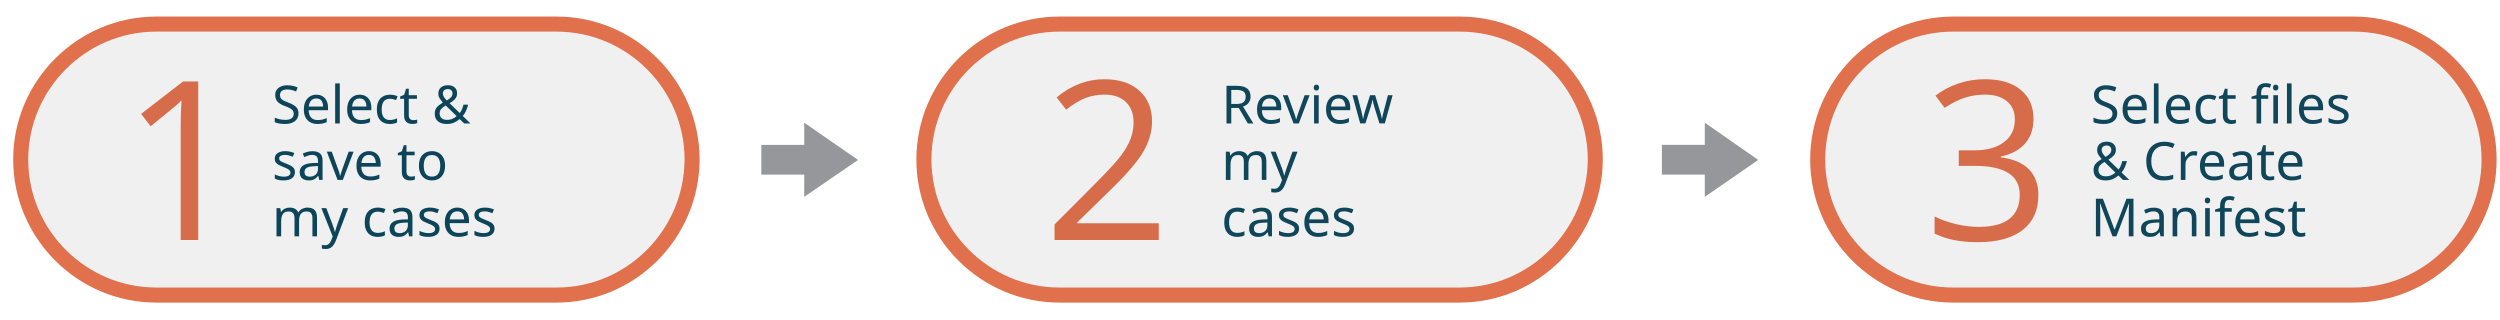
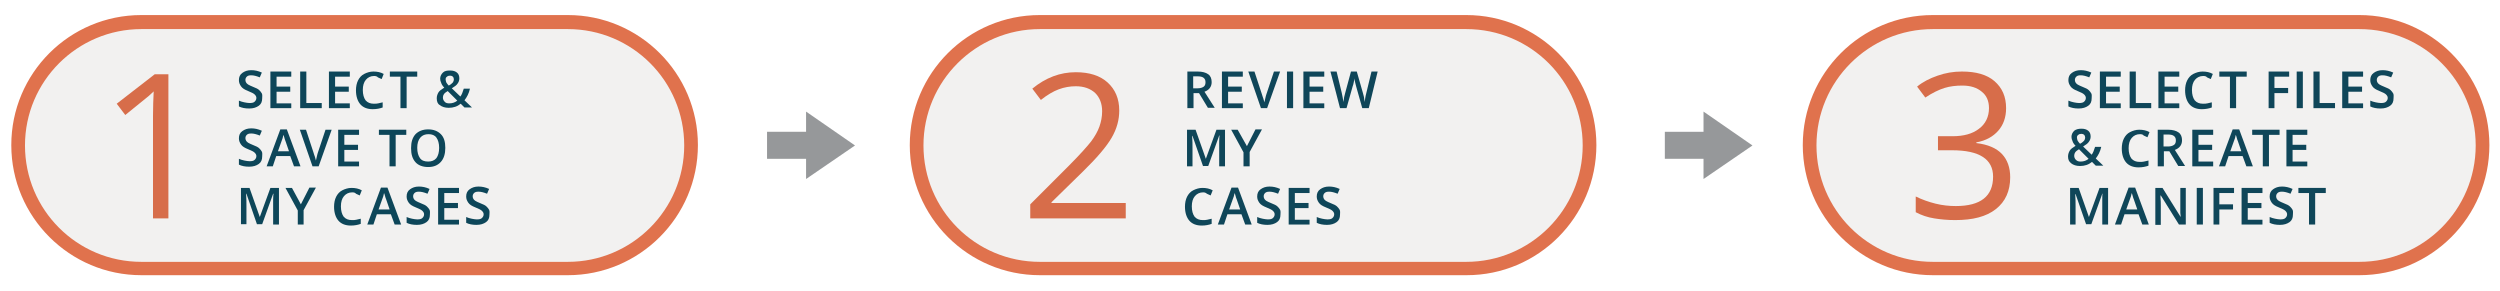
- <svg xmlns="http://www.w3.org/2000/svg" version="1.1" id="Layer_1" x="0px" y="0px" viewBox="0 0 664.3 84.9" style="enable-background:new 0 0 664.3 84.9;" xml:space="preserve">
+ <svg xmlns="http://www.w3.org/2000/svg" version="1.1" id="Layer_1" x="0px" y="0px" viewBox="0 0 730.4 84.9" style="enable-background:new 0 0 730.4 84.9;" xml:space="preserve">
  <style type="text/css">
- 	.st0{fill:#F1F0F0;stroke:#E0714C;stroke-width:4;stroke-miterlimit:10;}
- 	.st1{fill:none;}
- 	.st2{fill:#D66C49;}
- 	.st3{font-family:'OpenSans';}
- 	.st4{font-size:59px;}
- 	.st5{fill:#0C4559;}
- 	.st6{font-family:'OpenSans-Semibold';}
- 	.st7{font-size:14px;}
- 	.st8{fill:#95979A;}
- 	.st9{fill:#0F4659;}
+ 	.st0{fill:#F2F1F0;}
+ 	.st1{fill:#E0724D;}
+ 	.st2{fill:#D76D4A;}
+ 	.st3{fill:#0D4659;}
+ 	.st4{fill:#96989A;}
+ 	.st5{fill:#0F4659;}
</style>
  <g>
-     <path class="st0" d="M147.9,78.4H41.5c-19.8,0-36-16.2-36-36v0c0-19.8,16.2-36,36-36h106.4c19.8,0,36,16.2,36,36v0   C183.8,62.2,167.7,78.4,147.9,78.4z" />
-     <rect x="32.1" y="18.9" class="st1" width="47.4" height="49.9" />
-     <text transform="matrix(1 0 0 1 32.0773 63.7713)" class="st2 st3 st4">1</text>
-     <rect x="72.3" y="22.2" class="st1" width="80.7" height="56.2" />
-     <text transform="matrix(1 0 0 1 72.2868 32.8039)">
-       <tspan x="0" y="0" class="st5 st6 st7">Select &amp; </tspan>
-       <tspan x="0" y="15" class="st5 st6 st7">save to </tspan>
-       <tspan x="0" y="30" class="st5 st6 st7">my cases</tspan>
-     </text>
-   </g>
-   <polygon class="st8" points="228,42.5 213.7,32.6 213.7,52.3 " />
-   <rect x="202.3" y="38.5" class="st8" width="12.4" height="7.9" />
-   <g>
-     <path class="st0" d="M387.9,78.4H281.5c-19.8,0-36-16.2-36-36v0c0-19.8,16.2-36,36-36h106.4c19.8,0,36,16.2,36,36v0   C423.8,62.2,407.6,78.4,387.9,78.4z" />
-     <rect x="277.3" y="18.9" class="st1" width="47.4" height="49.9" />
-     <text transform="matrix(1 0 0 1 277.3379 63.7713)" class="st2 st3 st4">2</text>
-     <rect x="324.5" y="22.2" class="st1" width="80.7" height="56.2" />
-     <text transform="matrix(1 0 0 1 324.5468 32.8039)">
-       <tspan x="0" y="0" class="st9 st6 st7">Review </tspan>
-       <tspan x="0" y="15" class="st9 st6 st7">my </tspan>
-       <tspan x="0" y="30" class="st9 st6 st7">cases</tspan>
-     </text>
-   </g>
-   <polygon class="st8" points="467.2,42.5 453,32.6 453,38.5 441.6,38.5 441.6,46.4 453,46.4 453,52.3 " />
-   <g>
-     <path class="st0" d="M625.4,78.4H519c-19.8,0-36-16.2-36-36v0c0-19.8,16.2-36,36-36h106.4c19.8,0,36,16.2,36,36v0   C661.4,62.2,645.2,78.4,625.4,78.4z" />
-     <rect x="511.4" y="18.9" class="st1" width="47.4" height="49.9" />
-     <text transform="matrix(1 0 0 1 511.3551 63.7713)" class="st2 st3 st4">3</text>
-     <rect x="555.6" y="22.2" class="st1" width="92" height="56.2" />
-     <text transform="matrix(1 0 0 1 555.5641 32.8039)">
-       <tspan x="0" y="0" class="st9 st6 st7">Select files </tspan>
-       <tspan x="0" y="15" class="st9 st6 st7">&amp; Create </tspan>
-       <tspan x="0" y="30" class="st9 st6 st7">Manifest</tspan>
-     </text>
+     <path class="st0" d="M165.9,78.4H41.3c-19.8,0-36-16.2-36-36v0c0-19.8,16.2-36,36-36h124.6c19.8,0,36,16.2,36,36v0   C201.9,62.2,185.7,78.4,165.9,78.4z" />
+     <path class="st1" d="M165.9,80.4H41.3c-20.9,0-38-17-38-38s17-38,38-38h124.6c20.9,0,38,17,38,38S186.8,80.4,165.9,80.4z M41.3,8.5   c-18.7,0-34,15.2-34,34s15.2,34,34,34h124.6c18.7,0,34-15.2,34-34s-15.2-34-34-34H41.3z" />
+   </g>
+   <g>
+     <g>
+       <path class="st2" d="M49.4,63.8h-4.7v-30c0-2.5,0.1-4.9,0.2-7.1c-0.4,0.4-0.9,0.8-1.4,1.3c-0.5,0.4-2.8,2.3-6.9,5.6l-2.5-3.3    l11.1-8.6h4V63.8z" />
+     </g>
+   </g>
+   <g>
+     <g>
+       <path class="st3" d="M76.6,28.7c0,1-0.3,1.7-1,2.2s-1.6,0.8-2.8,0.8s-2.2-0.2-3-0.6v-1.7c0.5,0.2,1,0.4,1.6,0.5    c0.5,0.1,1.1,0.2,1.5,0.2c0.7,0,1.2-0.1,1.5-0.4c0.3-0.3,0.5-0.6,0.5-1.1c0-0.4-0.2-0.7-0.5-1s-0.9-0.6-1.9-1    c-1-0.4-1.7-0.8-2.1-1.4s-0.6-1.1-0.6-1.8c0-0.9,0.3-1.6,1-2.1s1.5-0.8,2.6-0.8c1,0,2,0.2,3.1,0.7l-0.6,1.4    c-1-0.4-1.8-0.6-2.5-0.6c-0.6,0-1,0.1-1.3,0.4s-0.4,0.6-0.4,1c0,0.3,0.1,0.5,0.2,0.7c0.1,0.2,0.3,0.4,0.6,0.6s0.8,0.4,1.5,0.7    c0.8,0.3,1.4,0.6,1.7,0.9s0.6,0.6,0.8,1S76.6,28.2,76.6,28.7z" />
+     </g>
+     <g>
+       <path class="st3" d="M85.1,31.6h-6.1V20.9h6.1v1.5h-4.3v2.9h4v1.5h-4v3.4h4.3V31.6z" />
+     </g>
+     <g>
+       <path class="st3" d="M87.7,31.6V20.9h1.8v9.2H94v1.5H87.7z" />
+     </g>
+     <g>
+       <path class="st3" d="M102.2,31.6h-6.1V20.9h6.1v1.5h-4.3v2.9h4v1.5h-4v3.4h4.3V31.6z" />
+     </g>
+     <g>
+       <path class="st3" d="M109.3,22.2c-1,0-1.8,0.4-2.4,1.1s-0.9,1.7-0.9,3c0,1.3,0.3,2.3,0.8,3c0.6,0.7,1.4,1,2.4,1    c0.5,0,0.9,0,1.3-0.1c0.4-0.1,0.9-0.2,1.3-0.3v1.5c-0.8,0.3-1.8,0.5-2.9,0.5c-1.6,0-2.8-0.5-3.6-1.4c-0.8-0.9-1.3-2.3-1.3-4.1    c0-1.1,0.2-2.1,0.6-2.9c0.4-0.8,1-1.5,1.8-1.9s1.7-0.7,2.7-0.7c1.1,0,2.1,0.2,3,0.7l-0.6,1.5c-0.4-0.2-0.7-0.3-1.1-0.5    C110.2,22.3,109.7,22.2,109.3,22.2z" />
+     </g>
+     <g>
+       <path class="st3" d="M118.8,31.6h-1.8v-9.2h-3.1v-1.5h8v1.5h-3.1V31.6z" />
+     </g>
+     <g>
+       <path class="st3" d="M127.6,28.7c0-0.6,0.2-1.2,0.5-1.7c0.3-0.5,0.9-0.9,1.7-1.4c-0.5-0.5-0.8-1-0.9-1.4c-0.2-0.4-0.3-0.8-0.3-1.2    c0-0.7,0.3-1.3,0.8-1.8s1.2-0.6,2.1-0.6c0.9,0,1.5,0.2,2,0.6c0.5,0.4,0.7,1,0.7,1.7c0,0.6-0.2,1.1-0.5,1.5    c-0.3,0.5-0.9,0.9-1.7,1.4l2.5,2.4c0.4-0.5,0.7-1.3,1-2.3h1.8c-0.3,1.4-0.9,2.5-1.6,3.4l2.2,2.1h-2.2l-1.1-1.1    c-0.5,0.4-1,0.7-1.6,0.9c-0.6,0.2-1.2,0.3-1.9,0.3c-1.1,0-2-0.3-2.6-0.8C127.9,30.4,127.6,29.7,127.6,28.7z M131.3,30.2    c0.9,0,1.7-0.3,2.3-0.8l-2.8-2.8c-0.5,0.3-0.9,0.6-1.1,0.9c-0.2,0.3-0.3,0.6-0.3,1c0,0.5,0.2,0.9,0.5,1.2    C130.2,30.1,130.7,30.2,131.3,30.2z M130.2,23.2c0,0.3,0.1,0.6,0.2,0.9c0.2,0.3,0.4,0.6,0.7,0.9c0.6-0.3,0.9-0.6,1.2-0.9    c0.2-0.3,0.3-0.6,0.3-0.9c0-0.3-0.1-0.6-0.3-0.8c-0.2-0.2-0.5-0.3-0.8-0.3c-0.4,0-0.7,0.1-0.9,0.3    C130.3,22.6,130.2,22.8,130.2,23.2z" />
+     </g>
+     <g>
+       <path class="st3" d="M76.6,45.7c0,1-0.3,1.7-1,2.2s-1.6,0.8-2.8,0.8s-2.2-0.2-3-0.6v-1.7c0.5,0.2,1,0.4,1.6,0.5    c0.5,0.1,1.1,0.2,1.5,0.2c0.7,0,1.2-0.1,1.5-0.4c0.3-0.3,0.5-0.6,0.5-1.1c0-0.4-0.2-0.7-0.5-1s-0.9-0.6-1.9-1    c-1-0.4-1.7-0.8-2.1-1.4s-0.6-1.1-0.6-1.8c0-0.9,0.3-1.6,1-2.1s1.5-0.8,2.6-0.8c1,0,2,0.2,3.1,0.7l-0.6,1.4    c-1-0.4-1.8-0.6-2.5-0.6c-0.6,0-1,0.1-1.3,0.4s-0.4,0.6-0.4,1c0,0.3,0.1,0.5,0.2,0.7c0.1,0.2,0.3,0.4,0.6,0.6s0.8,0.4,1.5,0.7    c0.8,0.3,1.4,0.6,1.7,0.9s0.6,0.6,0.8,1S76.6,45.2,76.6,45.7z" />
+     </g>
+     <g>
+       <path class="st3" d="M85.9,48.6l-1.1-3h-4.1l-1,3h-1.8l4-10.8h1.9l4,10.8H85.9z M84.4,44.1l-1-2.9c-0.1-0.2-0.2-0.5-0.3-0.9    c-0.1-0.4-0.2-0.7-0.3-0.9c-0.1,0.6-0.3,1.3-0.6,2l-1,2.8H84.4z" />
+     </g>
+     <g>
+       <path class="st3" d="M95.1,37.9h1.8l-3.8,10.7h-1.8l-3.7-10.7h1.8l2.2,6.7c0.1,0.3,0.2,0.7,0.4,1.2s0.2,0.9,0.3,1.1    c0.1-0.4,0.2-0.8,0.3-1.3s0.2-0.8,0.3-1.1L95.1,37.9z" />
+     </g>
+     <g>
+       <path class="st3" d="M104.9,48.6h-6.1V37.9h6.1v1.5h-4.3v2.9h4v1.5h-4v3.4h4.3V48.6z" />
+     </g>
+     <g>
+       <path class="st3" d="M115.6,48.6h-1.8v-9.2h-3.1v-1.5h8v1.5h-3.1V48.6z" />
+     </g>
+     <g>
+       <path class="st3" d="M130.1,43.2c0,1.7-0.4,3.1-1.3,4.1c-0.9,1-2.1,1.5-3.7,1.5c-1.6,0-2.9-0.5-3.7-1.4c-0.9-1-1.3-2.3-1.3-4.1    s0.4-3.1,1.3-4.1c0.9-0.9,2.1-1.4,3.7-1.4c1.6,0,2.8,0.5,3.7,1.4C129.7,40.1,130.1,41.4,130.1,43.2z M121.9,43.2    c0,1.3,0.3,2.3,0.8,3c0.5,0.7,1.3,1,2.4,1c1,0,1.8-0.3,2.4-1c0.5-0.7,0.8-1.7,0.8-3c0-1.3-0.3-2.3-0.8-3s-1.3-1-2.3-1    c-1,0-1.8,0.3-2.4,1C122.2,40.9,121.9,41.9,121.9,43.2z" />
+     </g>
+     <g>
+       <path class="st3" d="M75.1,65.6L72,56.6h-0.1c0.1,1.3,0.1,2.6,0.1,3.7v5.2h-1.6V54.9h2.5l3,8.5h0l3.1-8.5h2.5v10.7h-1.7v-5.3    c0-0.5,0-1.2,0-2.1s0.1-1.4,0.1-1.6h-0.1l-3.2,8.9H75.1z" />
+     </g>
+     <g>
+       <path class="st3" d="M87.9,59.7l2.5-4.9h1.9l-3.6,6.6v4.2H87v-4.1l-3.6-6.6h1.9L87.9,59.7z" />
+     </g>
+     <g>
+       <path class="st3" d="M102.9,56.2c-1,0-1.8,0.4-2.4,1.1s-0.9,1.7-0.9,3c0,1.3,0.3,2.3,0.8,3c0.6,0.7,1.4,1,2.4,1    c0.5,0,0.9,0,1.3-0.1c0.4-0.1,0.9-0.2,1.3-0.3v1.5c-0.8,0.3-1.8,0.5-2.9,0.5c-1.6,0-2.8-0.5-3.6-1.4c-0.8-0.9-1.3-2.3-1.3-4.1    c0-1.1,0.2-2.1,0.6-2.9c0.4-0.8,1-1.5,1.8-1.9s1.7-0.7,2.7-0.7c1.1,0,2.1,0.2,3,0.7l-0.6,1.5c-0.4-0.2-0.7-0.3-1.1-0.5    C103.8,56.3,103.4,56.2,102.9,56.2z" />
+     </g>
+     <g>
+       <path class="st3" d="M115.3,65.6l-1.1-3h-4.1l-1,3h-1.8l4-10.8h1.9l4,10.8H115.3z M113.8,61.1l-1-2.9c-0.1-0.2-0.2-0.5-0.3-0.9    c-0.1-0.4-0.2-0.7-0.3-0.9c-0.1,0.6-0.3,1.3-0.6,2l-1,2.8H113.8z" />
+     </g>
+     <g>
+       <path class="st3" d="M125.6,62.7c0,1-0.3,1.7-1,2.2s-1.6,0.8-2.8,0.8s-2.2-0.2-3-0.6v-1.7c0.5,0.2,1,0.4,1.6,0.5    c0.5,0.1,1.1,0.2,1.5,0.2c0.7,0,1.2-0.1,1.5-0.4c0.3-0.3,0.5-0.6,0.5-1.1c0-0.4-0.2-0.7-0.5-1s-0.9-0.6-1.9-1    c-1-0.4-1.7-0.8-2.1-1.4s-0.6-1.1-0.6-1.8c0-0.9,0.3-1.6,1-2.1s1.5-0.8,2.6-0.8c1,0,2,0.2,3.1,0.7l-0.6,1.4    c-1-0.4-1.8-0.6-2.5-0.6c-0.6,0-1,0.1-1.3,0.4s-0.4,0.6-0.4,1c0,0.3,0.1,0.5,0.2,0.7c0.1,0.2,0.3,0.4,0.6,0.6s0.8,0.4,1.5,0.7    c0.8,0.3,1.4,0.6,1.7,0.9s0.6,0.6,0.8,1S125.6,62.2,125.6,62.7z" />
+     </g>
+     <g>
+       <path class="st3" d="M134.1,65.6H128V54.9h6.1v1.5h-4.3v2.9h4v1.5h-4v3.4h4.3V65.6z" />
+     </g>
+     <g>
+       <path class="st3" d="M143,62.7c0,1-0.3,1.7-1,2.2s-1.6,0.8-2.8,0.8s-2.2-0.2-3-0.6v-1.7c0.5,0.2,1,0.4,1.6,0.5    c0.5,0.1,1.1,0.2,1.5,0.2c0.7,0,1.2-0.1,1.5-0.4c0.3-0.3,0.5-0.6,0.5-1.1c0-0.4-0.2-0.7-0.5-1s-0.9-0.6-1.9-1    c-1-0.4-1.7-0.8-2.1-1.4s-0.6-1.1-0.6-1.8c0-0.9,0.3-1.6,1-2.1s1.5-0.8,2.6-0.8c1,0,2,0.2,3.1,0.7l-0.6,1.4    c-1-0.4-1.8-0.6-2.5-0.6c-0.6,0-1,0.1-1.3,0.4s-0.4,0.6-0.4,1c0,0.3,0.1,0.5,0.2,0.7c0.1,0.2,0.3,0.4,0.6,0.6s0.8,0.4,1.5,0.7    c0.8,0.3,1.4,0.6,1.7,0.9s0.6,0.6,0.8,1S143,62.2,143,62.7z" />
+     </g>
+   </g>
+   <g>
+     <polygon class="st4" points="249.8,42.5 235.5,32.6 235.5,52.3  " />
+   </g>
+   <g>
+     <rect x="224.1" y="38.5" class="st4" width="12.4" height="7.9" />
+   </g>
+   <g>
+     <path class="st0" d="M428.5,78.4H303.8c-19.8,0-36-16.2-36-36v0c0-19.8,16.2-36,36-36h124.6c19.8,0,36,16.2,36,36v0   C464.4,62.2,448.2,78.4,428.5,78.4z" />
+     <path class="st1" d="M428.5,80.4H303.8c-20.9,0-38-17-38-38s17-38,38-38h124.6c20.9,0,38,17,38,38S449.4,80.4,428.5,80.4z    M303.8,8.5c-18.7,0-34,15.2-34,34s15.2,34,34,34h124.6c18.7,0,34-15.2,34-34s-15.2-34-34-34H303.8z" />
+   </g>
+   <g>
+     <g>
+       <path class="st2" d="M328.7,63.8H301v-4.1l11.1-11.1c3.4-3.4,5.6-5.9,6.7-7.3c1.1-1.5,1.9-2.9,2.4-4.3c0.5-1.4,0.8-2.9,0.8-4.5    c0-2.2-0.7-4-2-5.3c-1.4-1.3-3.3-2-5.7-2c-1.7,0-3.4,0.3-5,0.9c-1.6,0.6-3.3,1.6-5.2,3.1l-2.5-3.3c3.9-3.2,8.1-4.8,12.7-4.8    c4,0,7.1,1,9.3,3s3.4,4.7,3.4,8.2c0,2.7-0.7,5.3-2.2,7.9c-1.5,2.6-4.3,5.9-8.4,9.9l-9.2,9v0.2h21.7V63.8z" />
+     </g>
+   </g>
+   <g>
+     <g>
+       <path class="st5" d="M348.7,27.3v4.3h-1.8V20.9h3c1.4,0,2.4,0.3,3.1,0.8s1,1.3,1,2.3c0,1.3-0.7,2.3-2.1,2.8l3,4.7h-2l-2.6-4.3    H348.7z M348.7,25.8h1.2c0.8,0,1.4-0.2,1.8-0.5s0.5-0.8,0.5-1.3c0-0.6-0.2-1-0.6-1.3s-1-0.4-1.8-0.4h-1.2V25.8z" />
+     </g>
+     <g>
+       <path class="st5" d="M363,31.6H357V20.9h6.1v1.5h-4.3v2.9h4v1.5h-4v3.4h4.3V31.6z" />
+     </g>
+     <g>
+       <path class="st5" d="M372.2,20.9h1.8l-3.8,10.7h-1.8l-3.7-10.7h1.8l2.2,6.7c0.1,0.3,0.2,0.7,0.4,1.2s0.2,0.9,0.3,1.1    c0.1-0.4,0.2-0.8,0.3-1.3s0.2-0.8,0.3-1.1L372.2,20.9z" />
+     </g>
+     <g>
+       <path class="st5" d="M376,31.6V20.9h1.8v10.7H376z" />
+     </g>
+     <g>
+       <path class="st5" d="M386.9,31.6h-6.1V20.9h6.1v1.5h-4.3v2.9h4v1.5h-4v3.4h4.3V31.6z" />
+     </g>
+     <g>
+       <path class="st5" d="M399.9,31.6H398l-1.8-6.4c-0.1-0.3-0.2-0.7-0.3-1.2c-0.1-0.5-0.2-0.9-0.2-1.1c0,0.3-0.1,0.7-0.2,1.2    c-0.1,0.5-0.2,0.9-0.3,1.1l-1.8,6.4h-1.9l-1.4-5.4l-1.4-5.3h1.8l1.5,6.2c0.2,1,0.4,1.9,0.5,2.7c0.1-0.4,0.1-0.9,0.2-1.4    s0.2-0.9,0.3-1.2l1.7-6.3h1.7l1.8,6.3c0.2,0.6,0.4,1.5,0.5,2.6c0.1-0.7,0.2-1.6,0.5-2.7l1.5-6.2h1.8L399.9,31.6z" />
+     </g>
+     <g>
+       <path class="st5" d="M351.5,48.6l-3.1-8.9h-0.1c0.1,1.3,0.1,2.6,0.1,3.7v5.2h-1.6V37.9h2.5l3,8.5h0l3.1-8.5h2.5v10.7h-1.7v-5.3    c0-0.5,0-1.2,0-2.1s0.1-1.4,0.1-1.6h-0.1l-3.2,8.9H351.5z" />
+     </g>
+     <g>
+       <path class="st5" d="M364.3,42.7l2.5-4.9h1.9l-3.6,6.6v4.2h-1.8v-4.1l-3.6-6.6h1.9L364.3,42.7z" />
+     </g>
+     <g>
+       <path class="st5" d="M351.5,56.2c-1,0-1.8,0.4-2.4,1.1s-0.9,1.7-0.9,3c0,1.3,0.3,2.3,0.8,3c0.6,0.7,1.4,1,2.4,1    c0.5,0,0.9,0,1.3-0.1c0.4-0.1,0.9-0.2,1.3-0.3v1.5c-0.8,0.3-1.8,0.5-2.9,0.5c-1.6,0-2.8-0.5-3.6-1.4c-0.8-0.9-1.3-2.3-1.3-4.1    c0-1.1,0.2-2.1,0.6-2.9c0.4-0.8,1-1.5,1.8-1.9s1.7-0.7,2.7-0.7c1.1,0,2.1,0.2,3,0.7l-0.6,1.5c-0.4-0.2-0.7-0.3-1.1-0.5    C352.3,56.3,351.9,56.2,351.5,56.2z" />
+     </g>
+     <g>
+       <path class="st5" d="M363.8,65.6l-1.1-3h-4.1l-1,3h-1.8l4-10.8h1.9l4,10.8H363.8z M362.3,61.1l-1-2.9c-0.1-0.2-0.2-0.5-0.3-0.9    c-0.1-0.4-0.2-0.7-0.3-0.9c-0.1,0.6-0.3,1.3-0.6,2l-1,2.8H362.3z" />
+     </g>
+     <g>
+       <path class="st5" d="M374.1,62.7c0,1-0.3,1.7-1,2.2s-1.6,0.8-2.8,0.8s-2.2-0.2-3-0.6v-1.7c0.5,0.2,1,0.4,1.6,0.5    c0.5,0.1,1.1,0.2,1.5,0.2c0.7,0,1.2-0.1,1.5-0.4c0.3-0.3,0.5-0.6,0.5-1.1c0-0.4-0.2-0.7-0.5-1s-0.9-0.6-1.9-1    c-1-0.4-1.7-0.8-2.1-1.4s-0.6-1.1-0.6-1.8c0-0.9,0.3-1.6,1-2.1s1.5-0.8,2.6-0.8c1,0,2,0.2,3.1,0.7l-0.6,1.4    c-1-0.4-1.8-0.6-2.5-0.6c-0.6,0-1,0.1-1.3,0.4s-0.4,0.6-0.4,1c0,0.3,0.1,0.5,0.2,0.7c0.1,0.2,0.3,0.4,0.6,0.6s0.8,0.4,1.5,0.7    c0.8,0.3,1.4,0.6,1.7,0.9s0.6,0.6,0.8,1S374.1,62.2,374.1,62.7z" />
+     </g>
+     <g>
+       <path class="st5" d="M382.6,65.6h-6.1V54.9h6.1v1.5h-4.3v2.9h4v1.5h-4v3.4h4.3V65.6z" />
+     </g>
+     <g>
+       <path class="st5" d="M391.5,62.7c0,1-0.3,1.7-1,2.2s-1.6,0.8-2.8,0.8s-2.2-0.2-3-0.6v-1.7c0.5,0.2,1,0.4,1.6,0.5    c0.5,0.1,1.1,0.2,1.5,0.2c0.7,0,1.2-0.1,1.5-0.4c0.3-0.3,0.5-0.6,0.5-1.1c0-0.4-0.2-0.7-0.5-1s-0.9-0.6-1.9-1    c-1-0.4-1.7-0.8-2.1-1.4s-0.6-1.1-0.6-1.8c0-0.9,0.3-1.6,1-2.1s1.5-0.8,2.6-0.8c1,0,2,0.2,3.1,0.7l-0.6,1.4    c-1-0.4-1.8-0.6-2.5-0.6c-0.6,0-1,0.1-1.3,0.4s-0.4,0.6-0.4,1c0,0.3,0.1,0.5,0.2,0.7c0.1,0.2,0.3,0.4,0.6,0.6s0.8,0.4,1.5,0.7    c0.8,0.3,1.4,0.6,1.7,0.9s0.6,0.6,0.8,1S391.5,62.2,391.5,62.7z" />
+     </g>
+   </g>
+   <g>
+     <polygon class="st4" points="512,42.5 497.7,32.6 497.7,38.5 486.4,38.5 486.4,46.4 497.7,46.4 497.7,52.3  " />
+   </g>
+   <g>
+     <path class="st0" d="M689.3,78.4H564.7c-19.8,0-36-16.2-36-36v0c0-19.8,16.2-36,36-36h124.6c19.8,0,36,16.2,36,36v0   C725.3,62.2,709.1,78.4,689.3,78.4z" />
+     <path class="st1" d="M689.3,80.4H564.7c-20.9,0-38-17-38-38s17-38,38-38h124.6c20.9,0,38,17,38,38S710.3,80.4,689.3,80.4z    M564.7,8.5c-18.7,0-34,15.2-34,34s15.2,34,34,34h124.6c18.7,0,34-15.2,34-34s-15.2-34-34-34H564.7z" />
+   </g>
+   <g>
+     <g>
+       <path class="st2" d="M586.1,31.6c0,2.7-0.8,4.9-2.3,6.6c-1.5,1.7-3.6,2.9-6.4,3.4v0.2c3.4,0.4,5.9,1.5,7.5,3.2s2.4,4,2.4,6.8    c0,4-1.4,7.1-4.2,9.3c-2.8,2.2-6.7,3.2-11.9,3.2c-2.2,0-4.3-0.2-6.1-0.5c-1.9-0.3-3.7-0.9-5.4-1.8v-4.6c1.8,0.9,3.8,1.6,5.8,2.1    s4,0.7,5.9,0.7c7.3,0,10.9-2.9,10.9-8.6c0-5.1-4-7.7-12-7.7h-4.1v-4.1h4.2c3.3,0,5.9-0.7,7.8-2.2c1.9-1.4,2.9-3.5,2.9-6    c0-2.1-0.7-3.7-2.1-4.8c-1.4-1.2-3.3-1.8-5.7-1.8c-1.8,0-3.6,0.2-5.2,0.7c-1.6,0.5-3.5,1.4-5.6,2.8l-2.4-3.2    c1.7-1.4,3.7-2.4,6-3.2c2.3-0.8,4.6-1.2,7.1-1.2c4.1,0,7.3,0.9,9.5,2.8C585,25.7,586.1,28.3,586.1,31.6z" />
+     </g>
+   </g>
+   <g>
+     <g>
+       <path class="st5" d="M611.1,28.7c0,1-0.3,1.7-1,2.2s-1.6,0.8-2.8,0.8s-2.2-0.2-3-0.6v-1.7c0.5,0.2,1,0.4,1.6,0.5    c0.5,0.1,1.1,0.2,1.5,0.2c0.7,0,1.2-0.1,1.5-0.4c0.3-0.3,0.5-0.6,0.5-1.1c0-0.4-0.2-0.7-0.5-1s-0.9-0.6-1.9-1    c-1-0.4-1.7-0.8-2.1-1.4s-0.6-1.1-0.6-1.8c0-0.9,0.3-1.6,1-2.1s1.5-0.8,2.6-0.8c1,0,2,0.2,3.1,0.7l-0.6,1.4    c-1-0.4-1.8-0.6-2.5-0.6c-0.6,0-1,0.1-1.3,0.4s-0.4,0.6-0.4,1c0,0.3,0.1,0.5,0.2,0.7c0.1,0.2,0.3,0.4,0.6,0.6s0.8,0.4,1.5,0.7    c0.8,0.3,1.4,0.6,1.7,0.9s0.6,0.6,0.8,1S611.1,28.2,611.1,28.7z" />
+     </g>
+     <g>
+       <path class="st5" d="M619.6,31.6h-6.1V20.9h6.1v1.5h-4.3v2.9h4v1.5h-4v3.4h4.3V31.6z" />
+     </g>
+     <g>
+       <path class="st5" d="M622.2,31.6V20.9h1.8v9.2h4.5v1.5H622.2z" />
+     </g>
+     <g>
+       <path class="st5" d="M636.7,31.6h-6.1V20.9h6.1v1.5h-4.3v2.9h4v1.5h-4v3.4h4.3V31.6z" />
+     </g>
+     <g>
+       <path class="st5" d="M643.7,22.2c-1,0-1.8,0.4-2.4,1.1s-0.9,1.7-0.9,3c0,1.3,0.3,2.3,0.8,3c0.6,0.7,1.4,1,2.4,1    c0.5,0,0.9,0,1.3-0.1c0.4-0.1,0.9-0.2,1.3-0.3v1.5c-0.8,0.3-1.8,0.5-2.9,0.5c-1.6,0-2.8-0.5-3.6-1.4c-0.8-0.9-1.3-2.3-1.3-4.1    c0-1.1,0.2-2.1,0.6-2.9c0.4-0.8,1-1.5,1.8-1.9s1.7-0.7,2.7-0.7c1.1,0,2.1,0.2,3,0.7l-0.6,1.5c-0.4-0.2-0.7-0.3-1.1-0.5    C644.6,22.3,644.2,22.2,643.7,22.2z" />
+     </g>
+     <g>
+       <path class="st5" d="M653.3,31.6h-1.8v-9.2h-3.1v-1.5h8v1.5h-3.1V31.6z" />
+     </g>
+     <g>
+       <path class="st5" d="M664.5,31.6h-1.7V20.9h6v1.5h-4.3v3.3h4v1.5h-4V31.6z" />
+     </g>
+     <g>
+       <path class="st5" d="M671,31.6V20.9h1.8v10.7H671z" />
+     </g>
+     <g>
+       <path class="st5" d="M675.9,31.6V20.9h1.8v9.2h4.5v1.5H675.9z" />
+     </g>
+     <g>
+       <path class="st5" d="M690.4,31.6h-6.1V20.9h6.1v1.5h-4.3v2.9h4v1.5h-4v3.4h4.3V31.6z" />
+     </g>
+     <g>
+       <path class="st5" d="M699.3,28.7c0,1-0.3,1.7-1,2.2s-1.6,0.8-2.8,0.8s-2.2-0.2-3-0.6v-1.7c0.5,0.2,1,0.4,1.6,0.5    c0.5,0.1,1.1,0.2,1.5,0.2c0.7,0,1.2-0.1,1.5-0.4c0.3-0.3,0.5-0.6,0.5-1.1c0-0.4-0.2-0.7-0.5-1s-0.9-0.6-1.9-1    c-1-0.4-1.7-0.8-2.1-1.4s-0.6-1.1-0.6-1.8c0-0.9,0.3-1.6,1-2.1s1.5-0.8,2.6-0.8c1,0,2,0.2,3.1,0.7l-0.6,1.4    c-1-0.4-1.8-0.6-2.5-0.6c-0.6,0-1,0.1-1.3,0.4s-0.4,0.6-0.4,1c0,0.3,0.1,0.5,0.2,0.7c0.1,0.2,0.3,0.4,0.6,0.6s0.8,0.4,1.5,0.7    c0.8,0.3,1.4,0.6,1.7,0.9s0.6,0.6,0.8,1S699.3,28.2,699.3,28.7z" />
+     </g>
+     <g>
+       <path class="st5" d="M604.2,45.7c0-0.6,0.2-1.2,0.5-1.7c0.3-0.5,0.9-0.9,1.7-1.4c-0.5-0.5-0.8-1-0.9-1.4c-0.2-0.4-0.3-0.8-0.3-1.2    c0-0.7,0.3-1.3,0.8-1.8c0.5-0.4,1.2-0.6,2.1-0.6c0.9,0,1.5,0.2,2,0.6c0.5,0.4,0.7,1,0.7,1.7c0,0.6-0.2,1.1-0.5,1.5    c-0.3,0.5-0.9,0.9-1.7,1.4l2.5,2.4c0.4-0.5,0.7-1.3,1-2.3h1.8c-0.3,1.4-0.9,2.5-1.6,3.4l2.2,2.1h-2.2l-1.1-1.1    c-0.5,0.4-1,0.7-1.6,0.9c-0.6,0.2-1.2,0.3-1.9,0.3c-1.1,0-2-0.3-2.6-0.8S604.2,46.7,604.2,45.7z M607.9,47.2    c0.9,0,1.7-0.3,2.3-0.8l-2.8-2.8c-0.5,0.3-0.9,0.6-1.1,0.9c-0.2,0.3-0.3,0.6-0.3,1c0,0.5,0.2,0.9,0.5,1.2    C606.9,47.1,607.3,47.2,607.9,47.2z M606.8,40.2c0,0.3,0.1,0.6,0.2,0.9c0.2,0.3,0.4,0.6,0.7,0.9c0.6-0.3,0.9-0.6,1.2-0.9    c0.2-0.3,0.3-0.6,0.3-0.9c0-0.3-0.1-0.6-0.3-0.8c-0.2-0.2-0.5-0.3-0.8-0.3c-0.4,0-0.7,0.1-0.9,0.3    C606.9,39.6,606.8,39.8,606.8,40.2z" />
+     </g>
+     <g>
+       <path class="st5" d="M625.2,39.2c-1,0-1.8,0.4-2.4,1.1s-0.9,1.7-0.9,3c0,1.3,0.3,2.3,0.8,3c0.6,0.7,1.4,1,2.4,1    c0.5,0,0.9,0,1.3-0.1c0.4-0.1,0.9-0.2,1.3-0.3v1.5c-0.8,0.3-1.8,0.5-2.9,0.5c-1.6,0-2.8-0.5-3.6-1.4c-0.8-0.9-1.3-2.3-1.3-4.1    c0-1.1,0.2-2.1,0.6-2.9c0.4-0.8,1-1.5,1.8-1.9s1.7-0.7,2.7-0.7c1.1,0,2.1,0.2,3,0.7l-0.6,1.5c-0.4-0.2-0.7-0.3-1.1-0.5    C626.1,39.3,625.7,39.2,625.2,39.2z" />
+     </g>
+     <g>
+       <path class="st5" d="M632.2,44.3v4.3h-1.8V37.9h3c1.4,0,2.4,0.3,3.1,0.8s1,1.3,1,2.3c0,1.3-0.7,2.3-2.1,2.8l3,4.7h-2l-2.6-4.3    H632.2z M632.2,42.8h1.2c0.8,0,1.4-0.2,1.8-0.5s0.5-0.8,0.5-1.3c0-0.6-0.2-1-0.6-1.3s-1-0.4-1.8-0.4h-1.2V42.8z" />
+     </g>
+     <g>
+       <path class="st5" d="M646.6,48.6h-6.1V37.9h6.1v1.5h-4.3v2.9h4v1.5h-4v3.4h4.3V48.6z" />
+     </g>
+     <g>
+       <path class="st5" d="M656.3,48.6l-1.1-3h-4.1l-1,3h-1.8l4-10.8h1.9l4,10.8H656.3z M654.8,44.1l-1-2.9c-0.1-0.2-0.2-0.5-0.3-0.9    c-0.1-0.4-0.2-0.7-0.3-0.9c-0.1,0.6-0.3,1.3-0.6,2l-1,2.8H654.8z" />
+     </g>
+     <g>
+       <path class="st5" d="M662.9,48.6h-1.8v-9.2H658v-1.5h8v1.5h-3.1V48.6z" />
+     </g>
+     <g>
+       <path class="st5" d="M674.1,48.6h-6.1V37.9h6.1v1.5h-4.3v2.9h4v1.5h-4v3.4h4.3V48.6z" />
+     </g>
+     <g>
+       <path class="st5" d="M609.5,65.6l-3.1-8.9h-0.1c0.1,1.3,0.1,2.6,0.1,3.7v5.2h-1.6V54.9h2.5l3,8.5h0l3.1-8.5h2.5v10.7h-1.7v-5.3    c0-0.5,0-1.2,0-2.1c0-0.9,0-1.4,0.1-1.6h-0.1l-3.2,8.9H609.5z" />
+     </g>
+     <g>
+       <path class="st5" d="M625.9,65.6l-1.1-3h-4.1l-1,3h-1.8l4-10.8h1.9l4,10.8H625.9z M624.4,61.1l-1-2.9c-0.1-0.2-0.2-0.5-0.3-0.9    c-0.1-0.4-0.2-0.7-0.3-0.9c-0.1,0.6-0.3,1.3-0.6,2l-1,2.8H624.4z" />
+     </g>
+     <g>
+       <path class="st5" d="M638.7,65.6h-2.1l-5.3-8.5h-0.1l0,0.5c0.1,0.9,0.1,1.7,0.1,2.5v5.6h-1.6V54.9h2.1l5.3,8.5h0    c0-0.1,0-0.5-0.1-1.2c0-0.7,0-1.3,0-1.7v-5.6h1.6V65.6z" />
+     </g>
+     <g>
+       <path class="st5" d="M641.8,65.6V54.9h1.8v10.7H641.8z" />
+     </g>
+     <g>
+       <path class="st5" d="M648.4,65.6h-1.7V54.9h6v1.5h-4.3v3.3h4v1.5h-4V65.6z" />
+     </g>
+     <g>
+       <path class="st5" d="M661,65.6h-6.1V54.9h6.1v1.5h-4.3v2.9h4v1.5h-4v3.4h4.3V65.6z" />
+     </g>
+     <g>
+       <path class="st5" d="M669.9,62.7c0,1-0.3,1.7-1,2.2s-1.6,0.8-2.8,0.8s-2.2-0.2-3-0.6v-1.7c0.5,0.2,1,0.4,1.6,0.5    c0.5,0.1,1.1,0.2,1.5,0.2c0.7,0,1.2-0.1,1.5-0.4c0.3-0.3,0.5-0.6,0.5-1.1c0-0.4-0.2-0.7-0.5-1s-0.9-0.6-1.9-1    c-1-0.4-1.7-0.8-2.1-1.4s-0.6-1.1-0.6-1.8c0-0.9,0.3-1.6,1-2.1s1.5-0.8,2.6-0.8c1,0,2,0.2,3.1,0.7l-0.6,1.4    c-1-0.4-1.8-0.6-2.5-0.6c-0.6,0-1,0.1-1.3,0.4s-0.4,0.6-0.4,1c0,0.3,0.1,0.5,0.2,0.7c0.1,0.2,0.3,0.4,0.6,0.6s0.8,0.4,1.5,0.7    c0.8,0.3,1.4,0.6,1.7,0.9s0.6,0.6,0.8,1S669.9,62.2,669.9,62.7z" />
+     </g>
+     <g>
+       <path class="st5" d="M676.4,65.6h-1.8v-9.2h-3.1v-1.5h8v1.5h-3.1V65.6z" />
+     </g>
  </g>
</svg>
